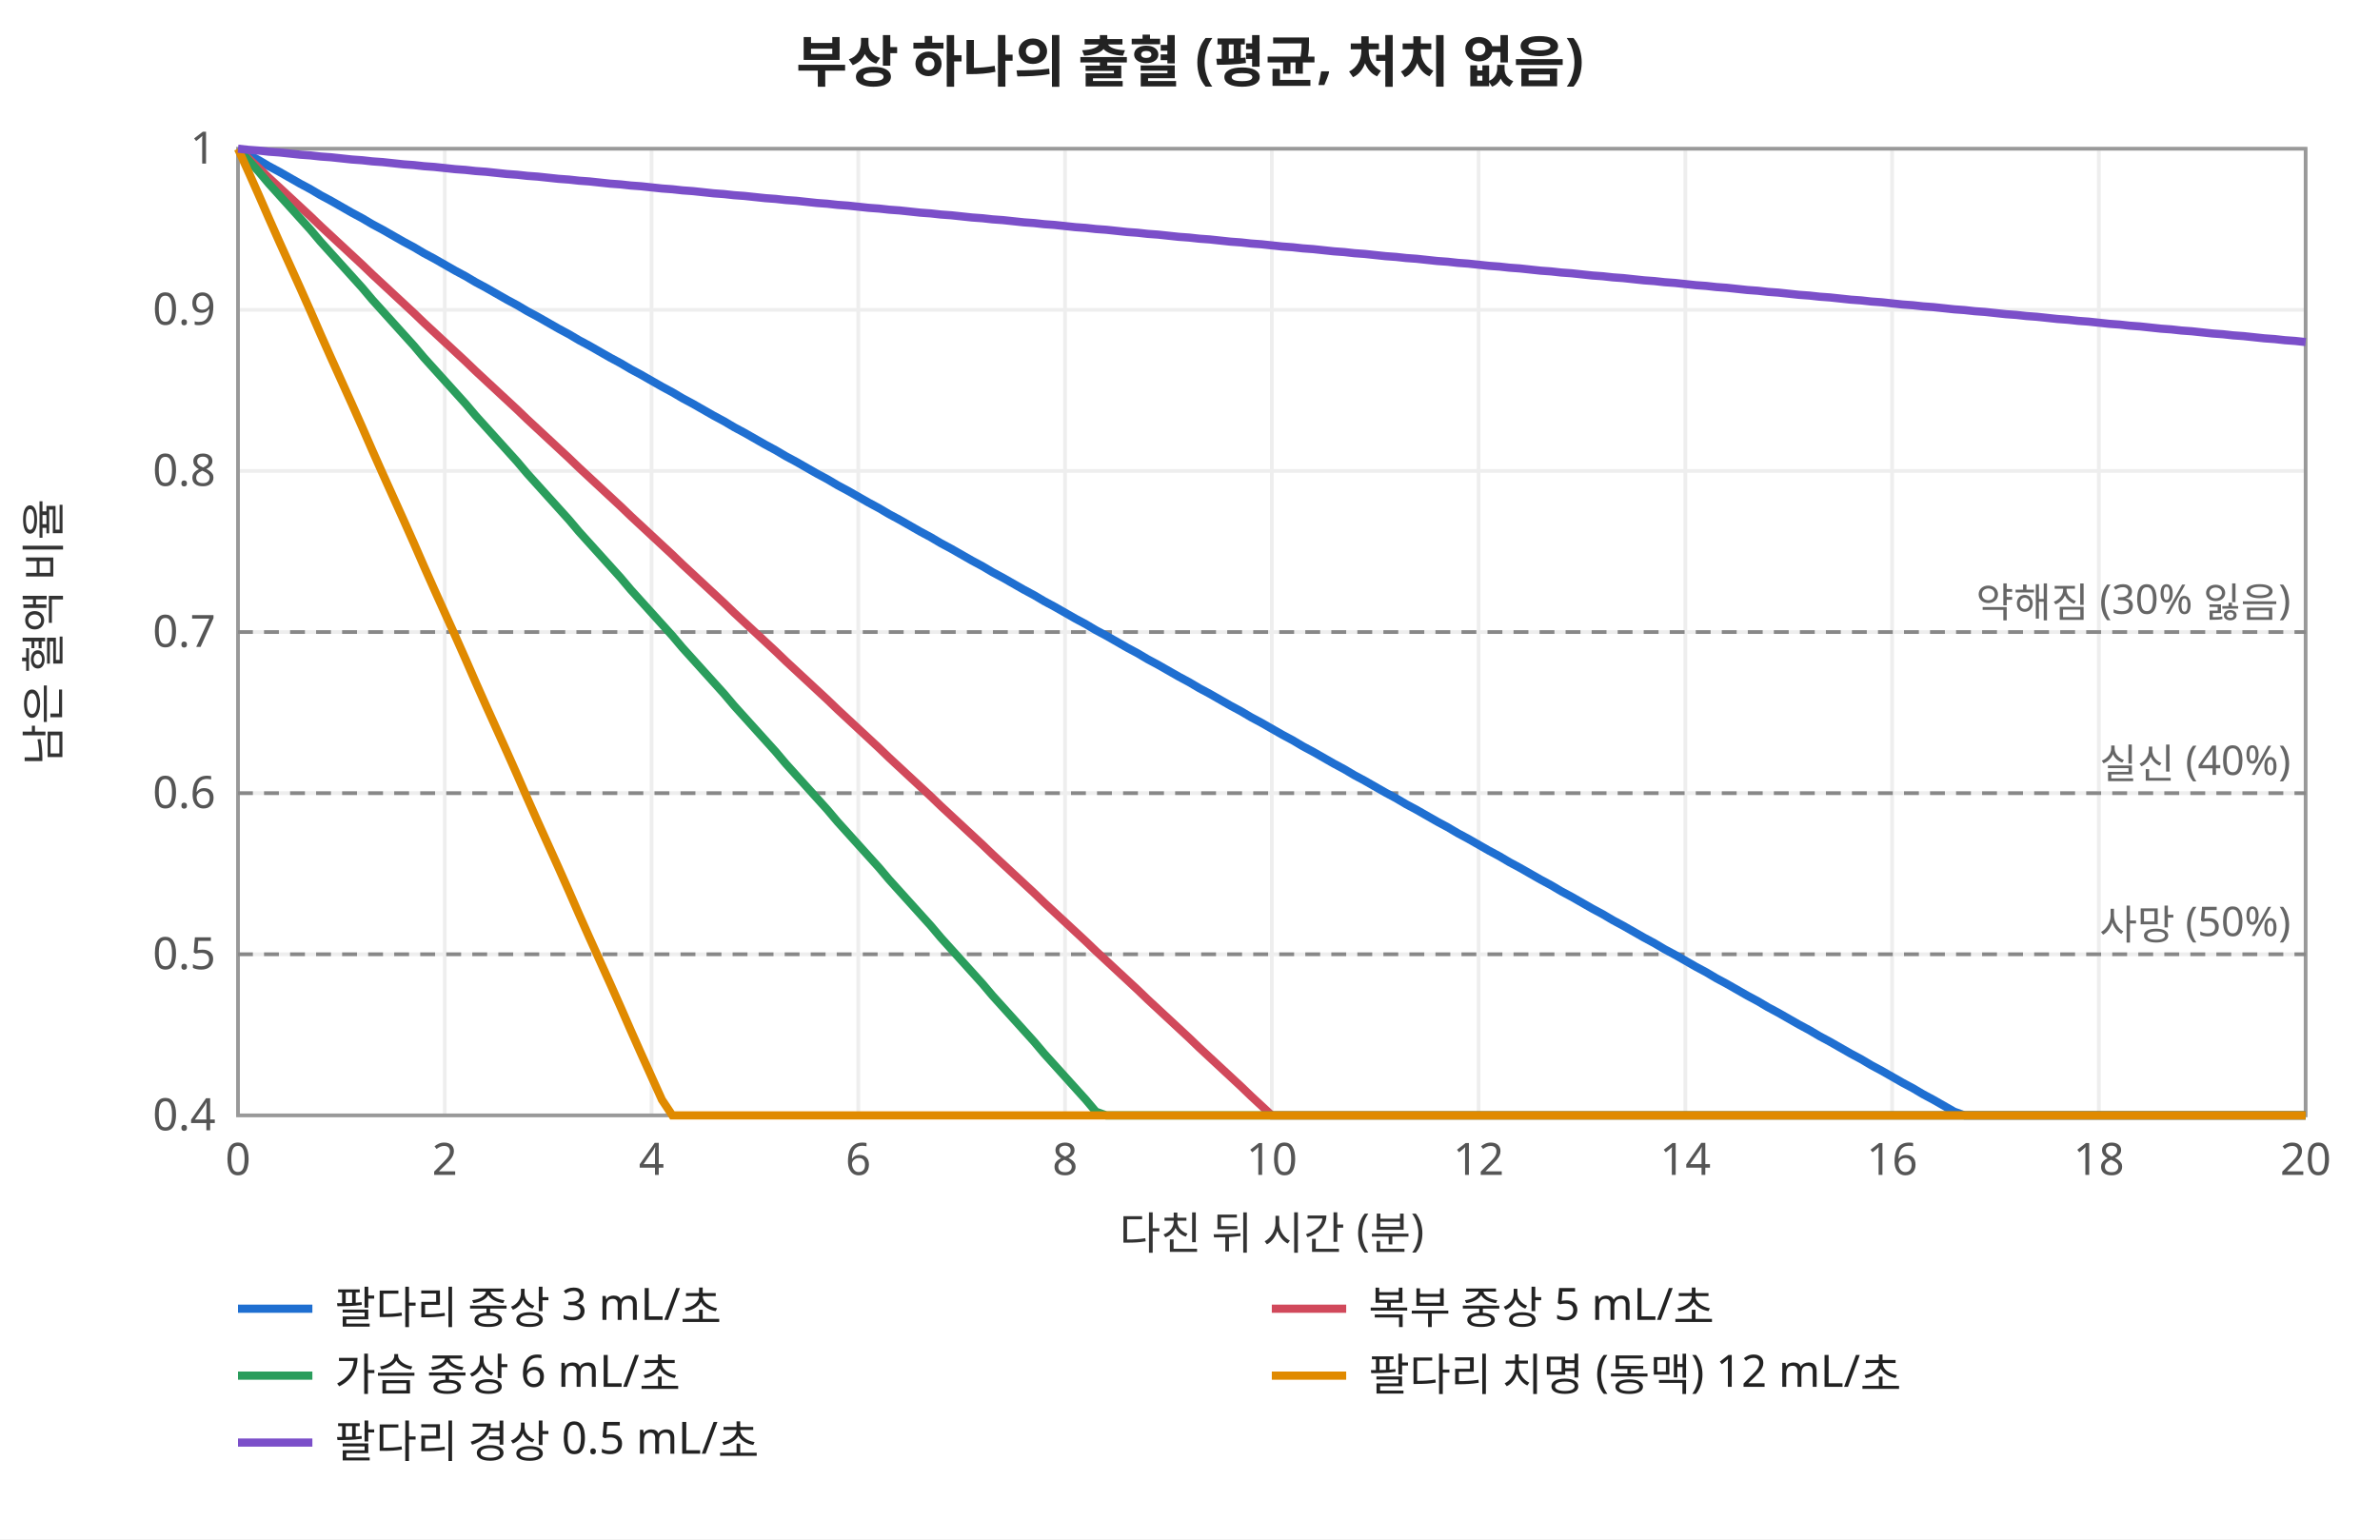
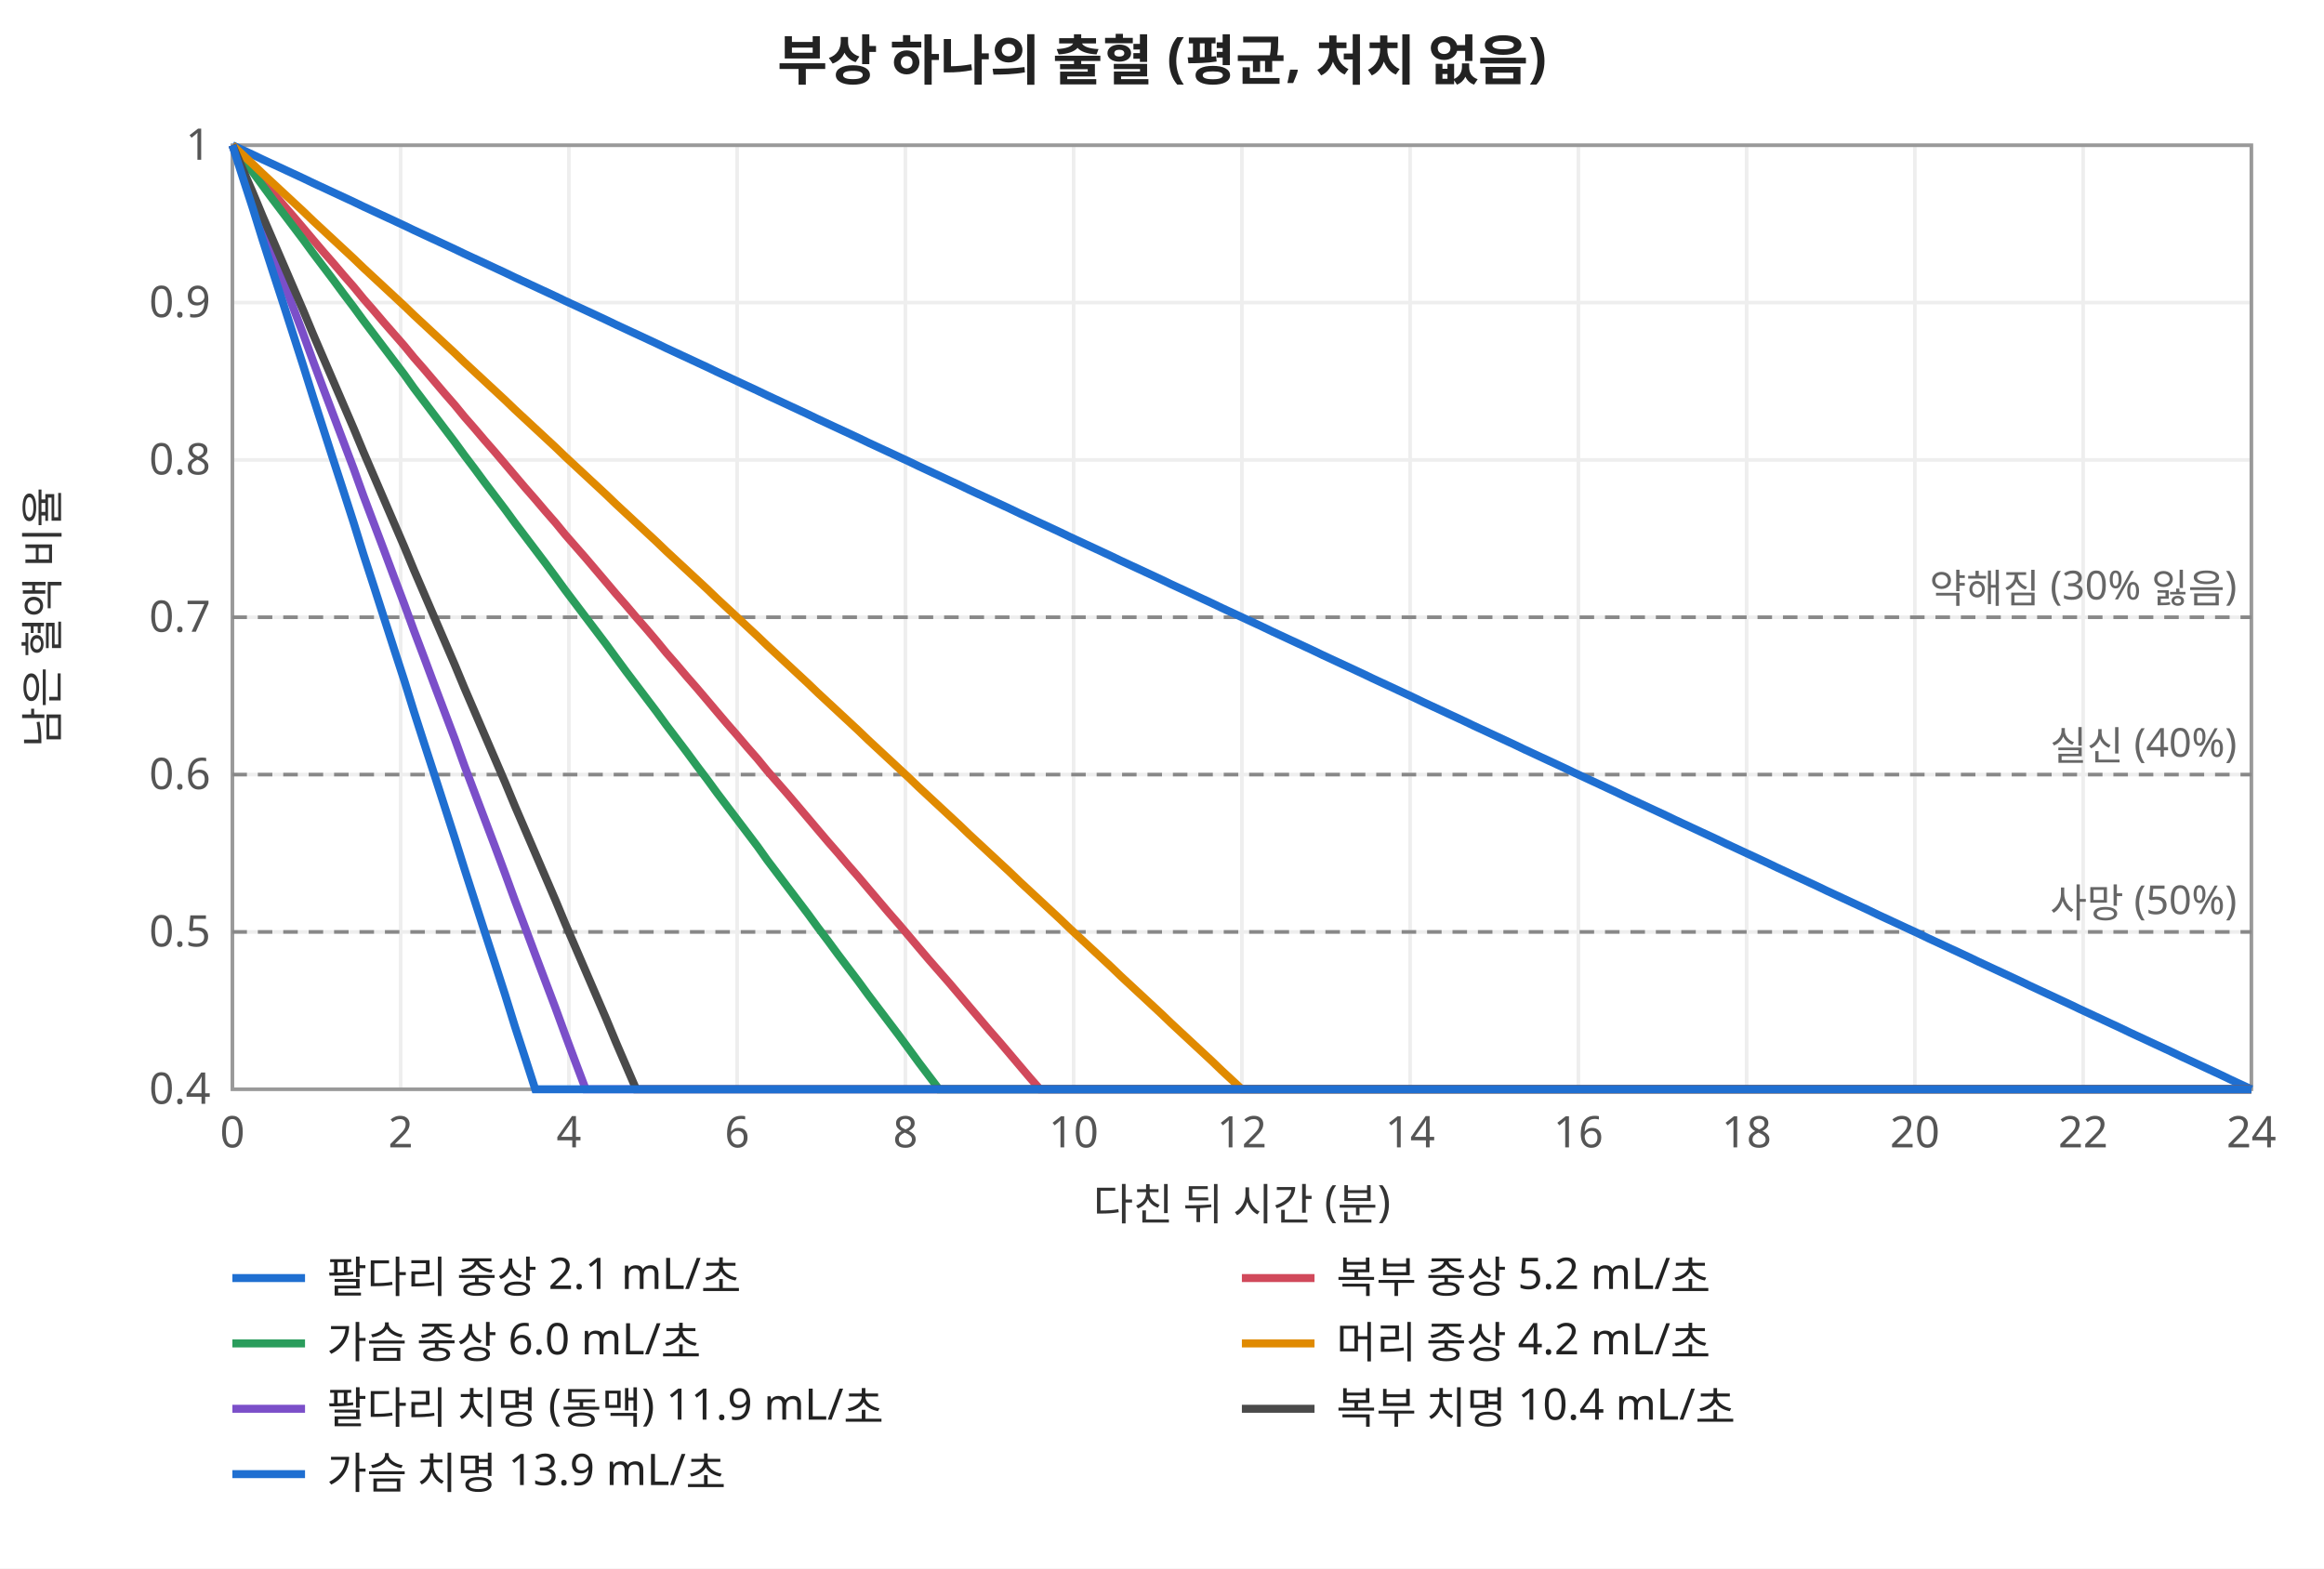
- <svg xmlns="http://www.w3.org/2000/svg" width="640" height="414" viewBox="0 0 640 414" font-family="'Noto Sans KR', 'Malgun Gothic', 'Apple SD Gothic Neo', sans-serif" font-size="12">
-   <rect width="640" height="414" fill="#fff" />
+ <svg xmlns="http://www.w3.org/2000/svg" width="640" height="432" viewBox="0 0 640 432" font-family="'Noto Sans KR', 'Malgun Gothic', 'Apple SD Gothic Neo', sans-serif" font-size="12">
+   <rect width="640" height="432" fill="#fff" />
  <text x="320" y="22" text-anchor="middle" font-size="15" font-weight="bold" fill="#222">부상 하나의 출혈 (평균, 처치 없음)</text>
  <line x1="64" x2="64" y1="40" y2="300" stroke="#eee" />
  <text x="64" y="316" text-anchor="middle" fill="#555">0</text>
-   <line x1="119.6" x2="119.6" y1="40" y2="300" stroke="#eee" />
-   <text x="119.6" y="316" text-anchor="middle" fill="#555">2</text>
-   <line x1="175.2" x2="175.2" y1="40" y2="300" stroke="#eee" />
-   <text x="175.2" y="316" text-anchor="middle" fill="#555">4</text>
-   <line x1="230.8" x2="230.8" y1="40" y2="300" stroke="#eee" />
-   <text x="230.8" y="316" text-anchor="middle" fill="#555">6</text>
-   <line x1="286.4" x2="286.4" y1="40" y2="300" stroke="#eee" />
-   <text x="286.4" y="316" text-anchor="middle" fill="#555">8</text>
+   <line x1="110.333" x2="110.333" y1="40" y2="300" stroke="#eee" />
+   <text x="110.333" y="316" text-anchor="middle" fill="#555">2</text>
+   <line x1="156.667" x2="156.667" y1="40" y2="300" stroke="#eee" />
+   <text x="156.667" y="316" text-anchor="middle" fill="#555">4</text>
+   <line x1="203" x2="203" y1="40" y2="300" stroke="#eee" />
+   <text x="203" y="316" text-anchor="middle" fill="#555">6</text>
+   <line x1="249.333" x2="249.333" y1="40" y2="300" stroke="#eee" />
+   <text x="249.333" y="316" text-anchor="middle" fill="#555">8</text>
+   <line x1="295.667" x2="295.667" y1="40" y2="300" stroke="#eee" />
+   <text x="295.667" y="316" text-anchor="middle" fill="#555">10</text>
  <line x1="342" x2="342" y1="40" y2="300" stroke="#eee" />
-   <text x="342" y="316" text-anchor="middle" fill="#555">10</text>
-   <line x1="397.6" x2="397.6" y1="40" y2="300" stroke="#eee" />
-   <text x="397.6" y="316" text-anchor="middle" fill="#555">12</text>
-   <line x1="453.2" x2="453.2" y1="40" y2="300" stroke="#eee" />
-   <text x="453.2" y="316" text-anchor="middle" fill="#555">14</text>
-   <line x1="508.8" x2="508.8" y1="40" y2="300" stroke="#eee" />
-   <text x="508.8" y="316" text-anchor="middle" fill="#555">16</text>
-   <line x1="564.4" x2="564.4" y1="40" y2="300" stroke="#eee" />
-   <text x="564.4" y="316" text-anchor="middle" fill="#555">18</text>
+   <text x="342" y="316" text-anchor="middle" fill="#555">12</text>
+   <line x1="388.333" x2="388.333" y1="40" y2="300" stroke="#eee" />
+   <text x="388.333" y="316" text-anchor="middle" fill="#555">14</text>
+   <line x1="434.667" x2="434.667" y1="40" y2="300" stroke="#eee" />
+   <text x="434.667" y="316" text-anchor="middle" fill="#555">16</text>
+   <line x1="481" x2="481" y1="40" y2="300" stroke="#eee" />
+   <text x="481" y="316" text-anchor="middle" fill="#555">18</text>
+   <line x1="527.333" x2="527.333" y1="40" y2="300" stroke="#eee" />
+   <text x="527.333" y="316" text-anchor="middle" fill="#555">20</text>
+   <line x1="573.667" x2="573.667" y1="40" y2="300" stroke="#eee" />
+   <text x="573.667" y="316" text-anchor="middle" fill="#555">22</text>
  <line x1="620" x2="620" y1="40" y2="300" stroke="#eee" />
-   <text x="620" y="316" text-anchor="middle" fill="#555">20</text>
+   <text x="620" y="316" text-anchor="middle" fill="#555">24</text>
  <line x1="64" x2="620" y1="300" y2="300" stroke="#eee" />
  <text x="58" y="304" text-anchor="end" fill="#555">0.4</text>
  <line x1="64" x2="620" y1="256.667" y2="256.667" stroke="#eee" />
  <text x="58" y="260.667" text-anchor="end" fill="#555">0.5</text>
  <line x1="64" x2="620" y1="213.333" y2="213.333" stroke="#eee" />
  <text x="58" y="217.333" text-anchor="end" fill="#555">0.6</text>
  <line x1="64" x2="620" y1="170" y2="170" stroke="#eee" />
  <text x="58" y="174" text-anchor="end" fill="#555">0.7</text>
  <line x1="64" x2="620" y1="126.667" y2="126.667" stroke="#eee" />
  <text x="58" y="130.667" text-anchor="end" fill="#555">0.8</text>
  <line x1="64" x2="620" y1="83.333" y2="83.333" stroke="#eee" />
  <text x="58" y="87.333" text-anchor="end" fill="#555">0.9</text>
  <line x1="64" x2="620" y1="40" y2="40" stroke="#eee" />
  <text x="58" y="44" text-anchor="end" fill="#555">1</text>
  <rect x="64" y="40" width="556" height="260" fill="none" stroke="#999" />
  <text x="342" y="336" text-anchor="middle" fill="#333">다친 뒤 시간 (분)</text>
  <text transform="translate(16 170) rotate(-90)" text-anchor="middle" fill="#333">남은 혈액 비율</text>
  <line x1="64" x2="620" y1="170" y2="170" stroke="#888" stroke-dasharray="4 3" />
  <text x="616" y="166" text-anchor="end" fill="#666" font-size="11">약해짐 (30% 잃음)</text>
  <line x1="64" x2="620" y1="213.333" y2="213.333" stroke="#888" stroke-dasharray="4 3" />
  <text x="616" y="209.333" text-anchor="end" fill="#666" font-size="11">실신 (40%)</text>
  <line x1="64" x2="620" y1="256.667" y2="256.667" stroke="#888" stroke-dasharray="4 3" />
  <text x="616" y="252.667" text-anchor="end" fill="#666" font-size="11">사망 (50%)</text>
-   <path d="M64.0,40.0L66.8,41.6L69.6,43.1L72.3,44.7L75.1,46.2L77.9,47.8L80.7,49.4L83.5,50.9L86.2,52.5L89.0,54.0L91.8,55.6L94.6,57.2L97.4,58.7L100.1,60.3L102.9,61.8L105.7,63.4L108.5,65.0L111.3,66.5L114.0,68.1L116.8,69.6L119.6,71.2L122.4,72.8L125.2,74.3L127.9,75.9L130.7,77.4L133.5,79.0L136.3,80.6L139.1,82.1L141.8,83.7L144.6,85.2L147.4,86.8L150.2,88.4L153.0,89.9L155.7,91.5L158.5,93.0L161.3,94.6L164.1,96.2L166.9,97.7L169.6,99.3L172.4,100.8L175.2,102.4L178.0,104.0L180.8,105.5L183.5,107.1L186.3,108.6L189.1,110.2L191.9,111.8L194.7,113.3L197.4,114.9L200.2,116.4L203.0,118.0L205.8,119.6L208.6,121.1L211.3,122.7L214.1,124.2L216.9,125.8L219.7,127.4L222.5,128.9L225.2,130.5L228.0,132.0L230.8,133.6L233.6,135.2L236.4,136.7L239.1,138.3L241.9,139.8L244.7,141.4L247.5,143.0L250.3,144.5L253.0,146.1L255.8,147.6L258.6,149.2L261.4,150.8L264.2,152.3L266.9,153.9L269.7,155.4L272.5,157.0L275.3,158.6L278.1,160.1L280.8,161.7L283.6,163.2L286.4,164.8L289.2,166.4L292.0,167.9L294.7,169.5L297.5,171.0L300.3,172.6L303.1,174.2L305.9,175.7L308.6,177.3L311.4,178.8L314.2,180.4L317.0,182.0L319.8,183.5L322.5,185.1L325.3,186.6L328.1,188.2L330.9,189.8L333.7,191.3L336.4,192.9L339.2,194.4L342.0,196.0L344.8,197.6L347.6,199.1L350.3,200.7L353.1,202.2L355.9,203.8L358.7,205.4L361.5,206.9L364.2,208.5L367.0,210.0L369.8,211.6L372.6,213.2L375.4,214.7L378.1,216.3L380.9,217.8L383.7,219.4L386.5,221.0L389.3,222.5L392.0,224.1L394.8,225.6L397.6,227.2L400.4,228.8L403.2,230.3L405.9,231.9L408.7,233.4L411.5,235.0L414.3,236.6L417.1,238.1L419.8,239.7L422.6,241.2L425.4,242.8L428.2,244.4L431.0,245.9L433.7,247.5L436.5,249.0L439.3,250.6L442.1,252.2L444.9,253.7L447.6,255.3L450.4,256.8L453.2,258.4L456.0,260.0L458.8,261.5L461.5,263.1L464.3,264.6L467.1,266.2L469.9,267.8L472.7,269.3L475.4,270.9L478.2,272.4L481.0,274.0L483.8,275.6L486.6,277.1L489.3,278.7L492.1,280.2L494.9,281.8L497.7,283.4L500.5,284.9L503.2,286.5L506.0,288.0L508.8,289.6L511.6,291.2L514.4,292.7L517.1,294.3L519.9,295.8L522.7,297.4L525.5,299.0L528.3,300.0L531.0,300.0L533.8,300.0L536.6,300.0L539.4,300.0L542.2,300.0L544.9,300.0L547.7,300.0L550.5,300.0L553.3,300.0L556.1,300.0L558.8,300.0L561.6,300.0L564.4,300.0L567.2,300.0L570.0,300.0L572.7,300.0L575.5,300.0L578.3,300.0L581.1,300.0L583.9,300.0L586.6,300.0L589.4,300.0L592.2,300.0L595.0,300.0L597.8,300.0L600.5,300.0L603.3,300.0L606.1,300.0L608.9,300.0L611.7,300.0L614.4,300.0L617.2,300.0L620.0,300.0" fill="none" stroke="#1f6fd1" stroke-width="2.2" />
+   <path d="M64.0,40.0L66.8,41.3L69.6,42.6L72.3,43.9L75.1,45.2L77.9,46.5L80.7,47.8L83.5,49.1L86.2,50.4L89.0,51.7L91.8,53.0L94.6,54.3L97.4,55.6L100.1,56.9L102.9,58.2L105.7,59.5L108.5,60.8L111.3,62.1L114.0,63.4L116.8,64.7L119.6,66.0L122.4,67.3L125.2,68.6L127.9,69.9L130.7,71.2L133.5,72.5L136.3,73.8L139.1,75.1L141.8,76.4L144.6,77.7L147.4,79.0L150.2,80.3L153.0,81.6L155.7,82.9L158.5,84.2L161.3,85.5L164.1,86.8L166.9,88.1L169.6,89.4L172.4,90.7L175.2,92.0L178.0,93.3L180.8,94.6L183.5,95.9L186.3,97.2L189.1,98.5L191.9,99.8L194.7,101.1L197.4,102.4L200.2,103.7L203.0,105.0L205.8,106.3L208.6,107.6L211.3,108.9L214.1,110.2L216.9,111.5L219.7,112.8L222.5,114.1L225.2,115.4L228.0,116.7L230.8,118.0L233.6,119.3L236.4,120.6L239.1,121.9L241.9,123.2L244.7,124.5L247.5,125.8L250.3,127.1L253.0,128.4L255.8,129.7L258.6,131.0L261.4,132.3L264.2,133.6L266.9,134.9L269.7,136.2L272.5,137.5L275.3,138.8L278.1,140.1L280.8,141.4L283.6,142.7L286.4,144.0L289.2,145.3L292.0,146.6L294.7,147.9L297.5,149.2L300.3,150.5L303.1,151.8L305.9,153.1L308.6,154.4L311.4,155.7L314.2,157.0L317.0,158.3L319.8,159.6L322.5,160.9L325.3,162.2L328.1,163.5L330.9,164.8L333.7,166.1L336.4,167.4L339.2,168.7L342.0,170.0L344.8,171.3L347.6,172.6L350.3,173.9L353.1,175.2L355.9,176.5L358.7,177.8L361.5,179.1L364.2,180.4L367.0,181.7L369.8,183.0L372.6,184.3L375.4,185.6L378.1,186.9L380.9,188.2L383.7,189.5L386.5,190.8L389.3,192.1L392.0,193.4L394.8,194.7L397.6,196.0L400.4,197.3L403.2,198.6L405.9,199.9L408.7,201.2L411.5,202.5L414.3,203.8L417.1,205.1L419.8,206.4L422.6,207.7L425.4,209.0L428.2,210.3L431.0,211.6L433.7,212.9L436.5,214.2L439.3,215.5L442.1,216.8L444.9,218.1L447.6,219.4L450.4,220.7L453.2,222.0L456.0,223.3L458.8,224.6L461.5,225.9L464.3,227.2L467.1,228.5L469.9,229.8L472.7,231.1L475.4,232.4L478.2,233.7L481.0,235.0L483.8,236.3L486.6,237.6L489.3,238.9L492.1,240.2L494.9,241.5L497.7,242.8L500.5,244.1L503.2,245.4L506.0,246.7L508.8,248.0L511.6,249.3L514.4,250.6L517.1,251.9L519.9,253.2L522.7,254.5L525.5,255.8L528.3,257.1L531.0,258.4L533.8,259.7L536.6,261.0L539.4,262.3L542.2,263.6L544.9,264.9L547.7,266.2L550.5,267.5L553.3,268.8L556.1,270.1L558.8,271.4L561.6,272.7L564.4,274.0L567.2,275.3L570.0,276.6L572.7,277.9L575.5,279.2L578.3,280.5L581.1,281.8L583.9,283.1L586.6,284.4L589.4,285.7L592.2,287.0L595.0,288.3L597.8,289.6L600.5,290.9L603.3,292.2L606.1,293.5L608.9,294.8L611.7,296.1L614.4,297.4L617.2,298.7L620.0,300.0" fill="none" stroke="#1f6fd1" stroke-width="2.2" />
  <line x1="64" x2="84" y1="352" y2="352" stroke="#1f6fd1" stroke-width="2.2" />
-   <text x="90" y="356" fill="#222">팔다리 중상 3 mL/초</text>
-   <path d="M64.0,40.0L66.8,42.6L69.6,45.2L72.3,47.8L75.1,50.4L77.9,53.0L80.7,55.6L83.5,58.2L86.2,60.8L89.0,63.4L91.8,66.0L94.6,68.6L97.4,71.2L100.1,73.8L102.9,76.4L105.7,79.0L108.5,81.6L111.3,84.2L114.0,86.8L116.8,89.4L119.6,92.0L122.4,94.6L125.2,97.2L127.9,99.8L130.7,102.4L133.5,105.0L136.3,107.6L139.1,110.2L141.8,112.8L144.6,115.4L147.4,118.0L150.2,120.6L153.0,123.2L155.7,125.8L158.5,128.4L161.3,131.0L164.1,133.6L166.9,136.2L169.6,138.8L172.4,141.4L175.2,144.0L178.0,146.6L180.8,149.2L183.5,151.8L186.3,154.4L189.1,157.0L191.9,159.6L194.7,162.2L197.4,164.8L200.2,167.4L203.0,170.0L205.8,172.6L208.6,175.2L211.3,177.8L214.1,180.4L216.9,183.0L219.7,185.6L222.5,188.2L225.2,190.8L228.0,193.4L230.8,196.0L233.6,198.6L236.4,201.2L239.1,203.8L241.9,206.4L244.7,209.0L247.5,211.6L250.3,214.2L253.0,216.8L255.8,219.4L258.6,222.0L261.4,224.6L264.2,227.2L266.9,229.8L269.7,232.4L272.5,235.0L275.3,237.6L278.1,240.2L280.8,242.8L283.6,245.4L286.4,248.0L289.2,250.6L292.0,253.2L294.7,255.8L297.5,258.4L300.3,261.0L303.1,263.6L305.9,266.2L308.6,268.8L311.4,271.4L314.2,274.0L317.0,276.6L319.8,279.2L322.5,281.8L325.3,284.4L328.1,287.0L330.9,289.6L333.7,292.2L336.4,294.8L339.2,297.4L342.0,300.0L344.8,300.0L347.6,300.0L350.3,300.0L353.1,300.0L355.9,300.0L358.7,300.0L361.5,300.0L364.2,300.0L367.0,300.0L369.8,300.0L372.6,300.0L375.4,300.0L378.1,300.0L380.9,300.0L383.7,300.0L386.5,300.0L389.3,300.0L392.0,300.0L394.8,300.0L397.6,300.0L400.4,300.0L403.2,300.0L405.9,300.0L408.7,300.0L411.5,300.0L414.3,300.0L417.1,300.0L419.8,300.0L422.6,300.0L425.4,300.0L428.2,300.0L431.0,300.0L433.7,300.0L436.5,300.0L439.3,300.0L442.1,300.0L444.9,300.0L447.6,300.0L450.4,300.0L453.2,300.0L456.0,300.0L458.8,300.0L461.5,300.0L464.3,300.0L467.1,300.0L469.9,300.0L472.7,300.0L475.4,300.0L478.2,300.0L481.0,300.0L483.8,300.0L486.6,300.0L489.3,300.0L492.1,300.0L494.9,300.0L497.7,300.0L500.5,300.0L503.2,300.0L506.0,300.0L508.8,300.0L511.6,300.0L514.4,300.0L517.1,300.0L519.9,300.0L522.7,300.0L525.5,300.0L528.3,300.0L531.0,300.0L533.8,300.0L536.6,300.0L539.4,300.0L542.2,300.0L544.9,300.0L547.7,300.0L550.5,300.0L553.3,300.0L556.1,300.0L558.8,300.0L561.6,300.0L564.4,300.0L567.2,300.0L570.0,300.0L572.7,300.0L575.5,300.0L578.3,300.0L581.1,300.0L583.9,300.0L586.6,300.0L589.4,300.0L592.2,300.0L595.0,300.0L597.8,300.0L600.5,300.0L603.3,300.0L606.1,300.0L608.9,300.0L611.7,300.0L614.4,300.0L617.2,300.0L620.0,300.0" fill="none" stroke="#d1495b" stroke-width="2.2" />
+   <text x="90" y="356" fill="#222">팔다리 중상 2.1 mL/초</text>
+   <path d="M64.0,40.0L66.8,43.3L69.6,46.5L72.3,49.8L75.1,53.0L77.9,56.3L80.7,59.5L83.5,62.8L86.2,66.0L89.0,69.3L91.8,72.5L94.6,75.8L97.4,79.0L100.1,82.3L102.9,85.5L105.7,88.8L108.5,92.0L111.3,95.2L114.0,98.5L116.8,101.7L119.6,105.0L122.4,108.3L125.2,111.5L127.9,114.8L130.7,118.0L133.5,121.3L136.3,124.5L139.1,127.8L141.8,131.0L144.6,134.3L147.4,137.5L150.2,140.8L153.0,144.0L155.7,147.3L158.5,150.5L161.3,153.7L164.1,157.0L166.9,160.3L169.6,163.5L172.4,166.7L175.2,170.0L178.0,173.2L180.8,176.5L183.5,179.8L186.3,183.0L189.1,186.3L191.9,189.5L194.7,192.8L197.4,196.0L200.2,199.3L203.0,202.5L205.8,205.8L208.6,209.0L211.3,212.3L214.1,215.5L216.9,218.7L219.7,222.0L222.5,225.3L225.2,228.5L228.0,231.8L230.8,235.0L233.6,238.3L236.4,241.5L239.1,244.7L241.9,248.0L244.7,251.3L247.5,254.5L250.3,257.8L253.0,261.0L255.8,264.3L258.6,267.5L261.4,270.7L264.2,274.0L266.9,277.2L269.7,280.5L272.5,283.8L275.3,287.0L278.1,290.3L280.8,293.5L283.6,296.8L286.4,300.0L289.2,300.0L292.0,300.0L294.7,300.0L297.5,300.0L300.3,300.0L303.1,300.0L305.9,300.0L308.6,300.0L311.4,300.0L314.2,300.0L317.0,300.0L319.8,300.0L322.5,300.0L325.3,300.0L328.1,300.0L330.9,300.0L333.7,300.0L336.4,300.0L339.2,300.0L342.0,300.0L344.8,300.0L347.6,300.0L350.3,300.0L353.1,300.0L355.9,300.0L358.7,300.0L361.5,300.0L364.2,300.0L367.0,300.0L369.8,300.0L372.6,300.0L375.4,300.0L378.1,300.0L380.9,300.0L383.7,300.0L386.5,300.0L389.3,300.0L392.0,300.0L394.8,300.0L397.6,300.0L400.4,300.0L403.2,300.0L405.9,300.0L408.7,300.0L411.5,300.0L414.3,300.0L417.1,300.0L419.8,300.0L422.6,300.0L425.4,300.0L428.2,300.0L431.0,300.0L433.7,300.0L436.5,300.0L439.3,300.0L442.1,300.0L444.9,300.0L447.6,300.0L450.4,300.0L453.2,300.0L456.0,300.0L458.8,300.0L461.5,300.0L464.3,300.0L467.1,300.0L469.9,300.0L472.7,300.0L475.4,300.0L478.2,300.0L481.0,300.0L483.8,300.0L486.6,300.0L489.3,300.0L492.1,300.0L494.9,300.0L497.7,300.0L500.5,300.0L503.2,300.0L506.0,300.0L508.8,300.0L511.6,300.0L514.4,300.0L517.1,300.0L519.9,300.0L522.7,300.0L525.5,300.0L528.3,300.0L531.0,300.0L533.8,300.0L536.6,300.0L539.4,300.0L542.2,300.0L544.9,300.0L547.7,300.0L550.5,300.0L553.3,300.0L556.1,300.0L558.8,300.0L561.6,300.0L564.4,300.0L567.2,300.0L570.0,300.0L572.7,300.0L575.5,300.0L578.3,300.0L581.1,300.0L583.9,300.0L586.6,300.0L589.4,300.0L592.2,300.0L595.0,300.0L597.8,300.0L600.5,300.0L603.3,300.0L606.1,300.0L608.9,300.0L611.7,300.0L614.4,300.0L617.2,300.0L620.0,300.0" fill="none" stroke="#d1495b" stroke-width="2.2" />
  <line x1="342" x2="362" y1="352" y2="352" stroke="#d1495b" stroke-width="2.2" />
-   <text x="368" y="356" fill="#222">복부 중상 5 mL/초</text>
-   <path d="M64.0,40.0L66.8,43.1L69.6,46.2L72.3,49.4L75.1,52.5L77.9,55.6L80.7,58.7L83.5,61.8L86.2,65.0L89.0,68.1L91.8,71.2L94.6,74.3L97.4,77.4L100.1,80.6L102.9,83.7L105.7,86.8L108.5,89.9L111.3,93.0L114.0,96.2L116.8,99.3L119.6,102.4L122.4,105.5L125.2,108.6L127.9,111.8L130.7,114.9L133.5,118.0L136.3,121.1L139.1,124.2L141.8,127.4L144.6,130.5L147.4,133.6L150.2,136.7L153.0,139.8L155.7,143.0L158.5,146.1L161.3,149.2L164.1,152.3L166.9,155.4L169.6,158.6L172.4,161.7L175.2,164.8L178.0,167.9L180.8,171.0L183.5,174.2L186.3,177.3L189.1,180.4L191.9,183.5L194.7,186.6L197.4,189.8L200.2,192.9L203.0,196.0L205.8,199.1L208.6,202.2L211.3,205.4L214.1,208.5L216.9,211.6L219.7,214.7L222.5,217.8L225.2,221.0L228.0,224.1L230.8,227.2L233.6,230.3L236.4,233.4L239.1,236.6L241.9,239.7L244.7,242.8L247.5,245.9L250.3,249.0L253.0,252.2L255.8,255.3L258.6,258.4L261.4,261.5L264.2,264.6L266.9,267.8L269.7,270.9L272.5,274.0L275.3,277.1L278.1,280.2L280.8,283.4L283.6,286.5L286.4,289.6L289.2,292.7L292.0,295.8L294.7,299.0L297.5,300.0L300.3,300.0L303.1,300.0L305.9,300.0L308.6,300.0L311.4,300.0L314.2,300.0L317.0,300.0L319.8,300.0L322.5,300.0L325.3,300.0L328.1,300.0L330.9,300.0L333.7,300.0L336.4,300.0L339.2,300.0L342.0,300.0L344.8,300.0L347.6,300.0L350.3,300.0L353.1,300.0L355.9,300.0L358.7,300.0L361.5,300.0L364.2,300.0L367.0,300.0L369.8,300.0L372.6,300.0L375.4,300.0L378.1,300.0L380.9,300.0L383.7,300.0L386.5,300.0L389.3,300.0L392.0,300.0L394.8,300.0L397.6,300.0L400.4,300.0L403.2,300.0L405.9,300.0L408.7,300.0L411.5,300.0L414.3,300.0L417.1,300.0L419.8,300.0L422.6,300.0L425.4,300.0L428.2,300.0L431.0,300.0L433.7,300.0L436.5,300.0L439.3,300.0L442.1,300.0L444.9,300.0L447.6,300.0L450.4,300.0L453.2,300.0L456.0,300.0L458.8,300.0L461.5,300.0L464.3,300.0L467.1,300.0L469.9,300.0L472.7,300.0L475.4,300.0L478.2,300.0L481.0,300.0L483.8,300.0L486.6,300.0L489.3,300.0L492.1,300.0L494.9,300.0L497.7,300.0L500.5,300.0L503.2,300.0L506.0,300.0L508.8,300.0L511.6,300.0L514.4,300.0L517.1,300.0L519.9,300.0L522.7,300.0L525.5,300.0L528.3,300.0L531.0,300.0L533.8,300.0L536.6,300.0L539.4,300.0L542.2,300.0L544.9,300.0L547.7,300.0L550.5,300.0L553.3,300.0L556.1,300.0L558.8,300.0L561.6,300.0L564.4,300.0L567.2,300.0L570.0,300.0L572.7,300.0L575.5,300.0L578.3,300.0L581.1,300.0L583.9,300.0L586.6,300.0L589.4,300.0L592.2,300.0L595.0,300.0L597.8,300.0L600.5,300.0L603.3,300.0L606.1,300.0L608.9,300.0L611.7,300.0L614.4,300.0L617.2,300.0L620.0,300.0" fill="none" stroke="#2a9d5c" stroke-width="2.2" />
+   <text x="368" y="356" fill="#222">복부 중상 5.2 mL/초</text>
+   <path d="M64.0,40.0L66.8,43.7L69.6,47.4L72.3,51.1L75.1,54.9L77.9,58.6L80.7,62.3L83.5,66.0L86.2,69.7L89.0,73.4L91.8,77.1L94.6,80.9L97.4,84.6L100.1,88.3L102.9,92.0L105.7,95.7L108.5,99.4L111.3,103.1L114.0,106.9L116.8,110.6L119.6,114.3L122.4,118.0L125.2,121.7L127.9,125.4L130.7,129.1L133.5,132.9L136.3,136.6L139.1,140.3L141.8,144.0L144.6,147.7L147.4,151.4L150.2,155.1L153.0,158.9L155.7,162.6L158.5,166.3L161.3,170.0L164.1,173.7L166.9,177.4L169.6,181.1L172.4,184.9L175.2,188.6L178.0,192.3L180.8,196.0L183.5,199.7L186.3,203.4L189.1,207.1L191.9,210.9L194.7,214.6L197.4,218.3L200.2,222.0L203.0,225.7L205.8,229.4L208.6,233.1L211.3,236.9L214.1,240.6L216.9,244.3L219.7,248.0L222.5,251.7L225.2,255.4L228.0,259.1L230.8,262.9L233.6,266.6L236.4,270.3L239.1,274.0L241.9,277.7L244.7,281.4L247.5,285.1L250.3,288.9L253.0,292.6L255.8,296.3L258.6,300.0L261.4,300.0L264.2,300.0L266.9,300.0L269.7,300.0L272.5,300.0L275.3,300.0L278.1,300.0L280.8,300.0L283.6,300.0L286.4,300.0L289.2,300.0L292.0,300.0L294.7,300.0L297.5,300.0L300.3,300.0L303.1,300.0L305.9,300.0L308.6,300.0L311.4,300.0L314.2,300.0L317.0,300.0L319.8,300.0L322.5,300.0L325.3,300.0L328.1,300.0L330.9,300.0L333.7,300.0L336.4,300.0L339.2,300.0L342.0,300.0L344.8,300.0L347.6,300.0L350.3,300.0L353.1,300.0L355.9,300.0L358.7,300.0L361.5,300.0L364.2,300.0L367.0,300.0L369.8,300.0L372.6,300.0L375.4,300.0L378.1,300.0L380.9,300.0L383.7,300.0L386.5,300.0L389.3,300.0L392.0,300.0L394.8,300.0L397.6,300.0L400.4,300.0L403.2,300.0L405.9,300.0L408.7,300.0L411.5,300.0L414.3,300.0L417.1,300.0L419.8,300.0L422.6,300.0L425.4,300.0L428.2,300.0L431.0,300.0L433.7,300.0L436.5,300.0L439.3,300.0L442.1,300.0L444.9,300.0L447.6,300.0L450.4,300.0L453.2,300.0L456.0,300.0L458.8,300.0L461.5,300.0L464.3,300.0L467.1,300.0L469.9,300.0L472.7,300.0L475.4,300.0L478.2,300.0L481.0,300.0L483.8,300.0L486.6,300.0L489.3,300.0L492.1,300.0L494.9,300.0L497.7,300.0L500.5,300.0L503.2,300.0L506.0,300.0L508.8,300.0L511.6,300.0L514.4,300.0L517.1,300.0L519.9,300.0L522.7,300.0L525.5,300.0L528.3,300.0L531.0,300.0L533.8,300.0L536.6,300.0L539.4,300.0L542.2,300.0L544.9,300.0L547.7,300.0L550.5,300.0L553.3,300.0L556.1,300.0L558.8,300.0L561.6,300.0L564.4,300.0L567.2,300.0L570.0,300.0L572.7,300.0L575.5,300.0L578.3,300.0L581.1,300.0L583.9,300.0L586.6,300.0L589.4,300.0L592.2,300.0L595.0,300.0L597.8,300.0L600.5,300.0L603.3,300.0L606.1,300.0L608.9,300.0L611.7,300.0L614.4,300.0L617.2,300.0L620.0,300.0" fill="none" stroke="#2a9d5c" stroke-width="2.2" />
  <line x1="64" x2="84" y1="370" y2="370" stroke="#2a9d5c" stroke-width="2.2" />
-   <text x="90" y="374" fill="#222">가슴 중상 6 mL/초</text>
-   <path d="M64.0,40.0L66.8,46.2L69.6,52.5L72.3,58.7L75.1,65.0L77.9,71.2L80.7,77.4L83.5,83.7L86.2,89.9L89.0,96.2L91.8,102.4L94.6,108.6L97.4,114.9L100.1,121.1L102.9,127.4L105.7,133.6L108.5,139.8L111.3,146.1L114.0,152.3L116.8,158.6L119.6,164.8L122.4,171.0L125.2,177.3L127.9,183.5L130.7,189.8L133.5,196.0L136.3,202.2L139.1,208.5L141.8,214.7L144.6,221.0L147.4,227.2L150.2,233.4L153.0,239.7L155.7,245.9L158.5,252.2L161.3,258.4L164.1,264.6L166.9,270.9L169.6,277.1L172.4,283.4L175.2,289.6L178.0,295.8L180.8,300.0L183.5,300.0L186.3,300.0L189.1,300.0L191.9,300.0L194.7,300.0L197.4,300.0L200.2,300.0L203.0,300.0L205.8,300.0L208.6,300.0L211.3,300.0L214.1,300.0L216.9,300.0L219.7,300.0L222.5,300.0L225.2,300.0L228.0,300.0L230.8,300.0L233.6,300.0L236.4,300.0L239.1,300.0L241.9,300.0L244.7,300.0L247.5,300.0L250.3,300.0L253.0,300.0L255.8,300.0L258.6,300.0L261.4,300.0L264.2,300.0L266.9,300.0L269.7,300.0L272.5,300.0L275.3,300.0L278.1,300.0L280.8,300.0L283.6,300.0L286.4,300.0L289.2,300.0L292.0,300.0L294.7,300.0L297.5,300.0L300.3,300.0L303.1,300.0L305.9,300.0L308.6,300.0L311.4,300.0L314.2,300.0L317.0,300.0L319.8,300.0L322.5,300.0L325.3,300.0L328.1,300.0L330.9,300.0L333.7,300.0L336.4,300.0L339.2,300.0L342.0,300.0L344.8,300.0L347.6,300.0L350.3,300.0L353.1,300.0L355.9,300.0L358.7,300.0L361.5,300.0L364.2,300.0L367.0,300.0L369.8,300.0L372.6,300.0L375.4,300.0L378.1,300.0L380.9,300.0L383.7,300.0L386.5,300.0L389.3,300.0L392.0,300.0L394.8,300.0L397.6,300.0L400.4,300.0L403.2,300.0L405.9,300.0L408.7,300.0L411.5,300.0L414.3,300.0L417.1,300.0L419.8,300.0L422.6,300.0L425.4,300.0L428.2,300.0L431.0,300.0L433.7,300.0L436.5,300.0L439.3,300.0L442.1,300.0L444.9,300.0L447.6,300.0L450.4,300.0L453.2,300.0L456.0,300.0L458.8,300.0L461.5,300.0L464.3,300.0L467.1,300.0L469.9,300.0L472.7,300.0L475.4,300.0L478.2,300.0L481.0,300.0L483.8,300.0L486.6,300.0L489.3,300.0L492.1,300.0L494.9,300.0L497.7,300.0L500.5,300.0L503.2,300.0L506.0,300.0L508.8,300.0L511.6,300.0L514.4,300.0L517.1,300.0L519.9,300.0L522.7,300.0L525.5,300.0L528.3,300.0L531.0,300.0L533.8,300.0L536.6,300.0L539.4,300.0L542.2,300.0L544.9,300.0L547.7,300.0L550.5,300.0L553.3,300.0L556.1,300.0L558.8,300.0L561.6,300.0L564.4,300.0L567.2,300.0L570.0,300.0L572.7,300.0L575.5,300.0L578.3,300.0L581.1,300.0L583.9,300.0L586.6,300.0L589.4,300.0L592.2,300.0L595.0,300.0L597.8,300.0L600.5,300.0L603.3,300.0L606.1,300.0L608.9,300.0L611.7,300.0L614.4,300.0L617.2,300.0L620.0,300.0" fill="none" stroke="#e08a00" stroke-width="2.2" />
+   <text x="90" y="374" fill="#222">가슴 중상 6.0 mL/초</text>
+   <path d="M64.0,40.0L66.8,42.6L69.6,45.2L72.3,47.8L75.1,50.4L77.9,53.0L80.7,55.6L83.5,58.2L86.2,60.8L89.0,63.4L91.8,66.0L94.6,68.6L97.4,71.2L100.1,73.8L102.9,76.4L105.7,79.0L108.5,81.6L111.3,84.2L114.0,86.8L116.8,89.4L119.6,92.0L122.4,94.6L125.2,97.2L127.9,99.8L130.7,102.4L133.5,105.0L136.3,107.6L139.1,110.2L141.8,112.8L144.6,115.4L147.4,118.0L150.2,120.6L153.0,123.2L155.7,125.8L158.5,128.4L161.3,131.0L164.1,133.6L166.9,136.2L169.6,138.8L172.4,141.4L175.2,144.0L178.0,146.6L180.8,149.2L183.5,151.8L186.3,154.4L189.1,157.0L191.9,159.6L194.7,162.2L197.4,164.8L200.2,167.4L203.0,170.0L205.8,172.6L208.6,175.2L211.3,177.8L214.1,180.4L216.9,183.0L219.7,185.6L222.5,188.2L225.2,190.8L228.0,193.4L230.8,196.0L233.6,198.6L236.4,201.2L239.1,203.8L241.9,206.4L244.7,209.0L247.5,211.6L250.3,214.2L253.0,216.8L255.8,219.4L258.6,222.0L261.4,224.6L264.2,227.2L266.9,229.8L269.7,232.4L272.5,235.0L275.3,237.6L278.1,240.2L280.8,242.8L283.6,245.4L286.4,248.0L289.2,250.6L292.0,253.2L294.7,255.8L297.5,258.4L300.3,261.0L303.1,263.6L305.9,266.2L308.6,268.8L311.4,271.4L314.2,274.0L317.0,276.6L319.8,279.2L322.5,281.8L325.3,284.4L328.1,287.0L330.9,289.6L333.7,292.2L336.4,294.8L339.2,297.4L342.0,300.0L344.8,300.0L347.6,300.0L350.3,300.0L353.1,300.0L355.9,300.0L358.7,300.0L361.5,300.0L364.2,300.0L367.0,300.0L369.8,300.0L372.6,300.0L375.4,300.0L378.1,300.0L380.9,300.0L383.7,300.0L386.5,300.0L389.3,300.0L392.0,300.0L394.8,300.0L397.6,300.0L400.4,300.0L403.2,300.0L405.9,300.0L408.7,300.0L411.5,300.0L414.3,300.0L417.1,300.0L419.8,300.0L422.6,300.0L425.4,300.0L428.2,300.0L431.0,300.0L433.7,300.0L436.5,300.0L439.3,300.0L442.1,300.0L444.9,300.0L447.6,300.0L450.4,300.0L453.2,300.0L456.0,300.0L458.8,300.0L461.5,300.0L464.3,300.0L467.1,300.0L469.9,300.0L472.7,300.0L475.4,300.0L478.2,300.0L481.0,300.0L483.8,300.0L486.6,300.0L489.3,300.0L492.1,300.0L494.9,300.0L497.7,300.0L500.5,300.0L503.2,300.0L506.0,300.0L508.8,300.0L511.6,300.0L514.4,300.0L517.1,300.0L519.9,300.0L522.7,300.0L525.5,300.0L528.3,300.0L531.0,300.0L533.8,300.0L536.6,300.0L539.4,300.0L542.2,300.0L544.9,300.0L547.7,300.0L550.5,300.0L553.3,300.0L556.1,300.0L558.8,300.0L561.6,300.0L564.4,300.0L567.2,300.0L570.0,300.0L572.7,300.0L575.5,300.0L578.3,300.0L581.1,300.0L583.9,300.0L586.6,300.0L589.4,300.0L592.2,300.0L595.0,300.0L597.8,300.0L600.5,300.0L603.3,300.0L606.1,300.0L608.9,300.0L611.7,300.0L614.4,300.0L617.2,300.0L620.0,300.0" fill="none" stroke="#e08a00" stroke-width="2.2" />
  <line x1="342" x2="362" y1="370" y2="370" stroke="#e08a00" stroke-width="2.2" />
-   <text x="368" y="374" fill="#222">팔다리 치명 (동맥) 12 mL/초</text>
-   <path d="M64.0,40.0L66.8,40.3L69.6,40.5L72.3,40.8L75.1,41.0L77.9,41.3L80.7,41.6L83.5,41.8L86.2,42.1L89.0,42.3L91.8,42.6L94.6,42.9L97.4,43.1L100.1,43.4L102.9,43.6L105.7,43.9L108.5,44.2L111.3,44.4L114.0,44.7L116.8,44.9L119.6,45.2L122.4,45.5L125.2,45.7L127.9,46.0L130.7,46.2L133.5,46.5L136.3,46.8L139.1,47.0L141.8,47.3L144.6,47.5L147.4,47.8L150.2,48.1L153.0,48.3L155.7,48.6L158.5,48.8L161.3,49.1L164.1,49.4L166.9,49.6L169.6,49.9L172.4,50.1L175.2,50.4L178.0,50.7L180.8,50.9L183.5,51.2L186.3,51.4L189.1,51.7L191.9,52.0L194.7,52.2L197.4,52.5L200.2,52.7L203.0,53.0L205.8,53.3L208.6,53.5L211.3,53.8L214.1,54.0L216.9,54.3L219.7,54.6L222.5,54.8L225.2,55.1L228.0,55.3L230.8,55.6L233.6,55.9L236.4,56.1L239.1,56.4L241.9,56.6L244.7,56.9L247.5,57.2L250.3,57.4L253.0,57.7L255.8,57.9L258.6,58.2L261.4,58.5L264.2,58.7L266.9,59.0L269.7,59.2L272.5,59.5L275.3,59.8L278.1,60.0L280.8,60.3L283.6,60.5L286.4,60.8L289.2,61.1L292.0,61.3L294.7,61.6L297.5,61.8L300.3,62.1L303.1,62.4L305.9,62.6L308.6,62.9L311.4,63.1L314.2,63.4L317.0,63.7L319.8,63.9L322.5,64.2L325.3,64.4L328.1,64.7L330.9,65.0L333.7,65.2L336.4,65.5L339.2,65.7L342.0,66.0L344.8,66.3L347.6,66.5L350.3,66.8L353.1,67.0L355.9,67.3L358.7,67.6L361.5,67.8L364.2,68.1L367.0,68.3L369.8,68.6L372.6,68.9L375.4,69.1L378.1,69.4L380.9,69.6L383.7,69.9L386.5,70.2L389.3,70.4L392.0,70.7L394.8,70.9L397.6,71.2L400.4,71.5L403.2,71.7L405.9,72.0L408.7,72.2L411.5,72.5L414.3,72.8L417.1,73.0L419.8,73.3L422.6,73.5L425.4,73.8L428.2,74.1L431.0,74.3L433.7,74.6L436.5,74.8L439.3,75.1L442.1,75.4L444.9,75.6L447.6,75.9L450.4,76.1L453.2,76.4L456.0,76.7L458.8,76.9L461.5,77.2L464.3,77.4L467.1,77.7L469.9,78.0L472.7,78.2L475.4,78.5L478.2,78.7L481.0,79.0L483.8,79.3L486.6,79.5L489.3,79.8L492.1,80.0L494.9,80.3L497.7,80.6L500.5,80.8L503.2,81.1L506.0,81.3L508.8,81.6L511.6,81.9L514.4,82.1L517.1,82.4L519.9,82.6L522.7,82.9L525.5,83.2L528.3,83.4L531.0,83.7L533.8,83.9L536.6,84.2L539.4,84.5L542.2,84.7L544.9,85.0L547.7,85.2L550.5,85.5L553.3,85.8L556.1,86.0L558.8,86.3L561.6,86.5L564.4,86.8L567.2,87.1L570.0,87.3L572.7,87.6L575.5,87.8L578.3,88.1L581.1,88.4L583.9,88.6L586.6,88.9L589.4,89.1L592.2,89.4L595.0,89.7L597.8,89.9L600.5,90.2L603.3,90.4L606.1,90.7L608.9,91.0L611.7,91.2L614.4,91.5L617.2,91.7L620.0,92.0" fill="none" stroke="#7b4fc9" stroke-width="2.2" />
+   <text x="368" y="374" fill="#222">머리 중상 4.2 mL/초</text>
+   <path d="M64.0,40.0L66.8,47.4L69.6,54.9L72.3,62.3L75.1,69.7L77.9,77.1L80.7,84.6L83.5,92.0L86.2,99.4L89.0,106.9L91.8,114.3L94.6,121.7L97.4,129.1L100.1,136.6L102.9,144.0L105.7,151.4L108.5,158.9L111.3,166.3L114.0,173.7L116.8,181.1L119.6,188.6L122.4,196.0L125.2,203.4L127.9,210.9L130.7,218.3L133.5,225.7L136.3,233.1L139.1,240.6L141.8,248.0L144.6,255.4L147.4,262.9L150.2,270.3L153.0,277.7L155.7,285.1L158.5,292.6L161.3,300.0L164.1,300.0L166.9,300.0L169.6,300.0L172.4,300.0L175.2,300.0L178.0,300.0L180.8,300.0L183.5,300.0L186.3,300.0L189.1,300.0L191.9,300.0L194.7,300.0L197.4,300.0L200.2,300.0L203.0,300.0L205.8,300.0L208.6,300.0L211.3,300.0L214.1,300.0L216.9,300.0L219.7,300.0L222.5,300.0L225.2,300.0L228.0,300.0L230.8,300.0L233.6,300.0L236.4,300.0L239.1,300.0L241.9,300.0L244.7,300.0L247.5,300.0L250.3,300.0L253.0,300.0L255.8,300.0L258.6,300.0L261.4,300.0L264.2,300.0L266.9,300.0L269.7,300.0L272.5,300.0L275.3,300.0L278.1,300.0L280.8,300.0L283.6,300.0L286.4,300.0L289.2,300.0L292.0,300.0L294.7,300.0L297.5,300.0L300.3,300.0L303.1,300.0L305.9,300.0L308.6,300.0L311.4,300.0L314.2,300.0L317.0,300.0L319.8,300.0L322.5,300.0L325.3,300.0L328.1,300.0L330.9,300.0L333.7,300.0L336.4,300.0L339.2,300.0L342.0,300.0L344.8,300.0L347.6,300.0L350.3,300.0L353.1,300.0L355.9,300.0L358.7,300.0L361.5,300.0L364.2,300.0L367.0,300.0L369.8,300.0L372.6,300.0L375.4,300.0L378.1,300.0L380.9,300.0L383.7,300.0L386.5,300.0L389.3,300.0L392.0,300.0L394.8,300.0L397.6,300.0L400.4,300.0L403.2,300.0L405.9,300.0L408.7,300.0L411.5,300.0L414.3,300.0L417.1,300.0L419.8,300.0L422.6,300.0L425.4,300.0L428.2,300.0L431.0,300.0L433.7,300.0L436.5,300.0L439.3,300.0L442.1,300.0L444.9,300.0L447.6,300.0L450.4,300.0L453.2,300.0L456.0,300.0L458.8,300.0L461.5,300.0L464.3,300.0L467.1,300.0L469.9,300.0L472.7,300.0L475.4,300.0L478.2,300.0L481.0,300.0L483.8,300.0L486.6,300.0L489.3,300.0L492.1,300.0L494.9,300.0L497.7,300.0L500.5,300.0L503.2,300.0L506.0,300.0L508.8,300.0L511.6,300.0L514.4,300.0L517.1,300.0L519.9,300.0L522.7,300.0L525.5,300.0L528.3,300.0L531.0,300.0L533.8,300.0L536.6,300.0L539.4,300.0L542.2,300.0L544.9,300.0L547.7,300.0L550.5,300.0L553.3,300.0L556.1,300.0L558.8,300.0L561.6,300.0L564.4,300.0L567.2,300.0L570.0,300.0L572.7,300.0L575.5,300.0L578.3,300.0L581.1,300.0L583.9,300.0L586.6,300.0L589.4,300.0L592.2,300.0L595.0,300.0L597.8,300.0L600.5,300.0L603.3,300.0L606.1,300.0L608.9,300.0L611.7,300.0L614.4,300.0L617.2,300.0L620.0,300.0" fill="none" stroke="#7b4fc9" stroke-width="2.2" />
  <line x1="64" x2="84" y1="388" y2="388" stroke="#7b4fc9" stroke-width="2.2" />
-   <text x="90" y="392" fill="#222">팔다리 경상 0.5 mL/초</text>
+   <text x="90" y="392" fill="#222">팔다리 치명 (동맥) 11.9 mL/초</text>
+   <path d="M64.0,40.0L66.8,46.5L69.6,53.0L72.3,59.5L75.1,66.0L77.9,72.5L80.7,79.0L83.5,85.5L86.2,92.0L89.0,98.5L91.8,105.0L94.6,111.5L97.4,118.0L100.1,124.5L102.9,131.0L105.7,137.5L108.5,144.0L111.3,150.5L114.0,157.0L116.8,163.5L119.6,170.0L122.4,176.5L125.2,183.0L127.9,189.5L130.7,196.0L133.5,202.5L136.3,209.0L139.1,215.5L141.8,222.0L144.6,228.5L147.4,235.0L150.2,241.5L153.0,248.0L155.7,254.5L158.5,261.0L161.3,267.5L164.1,274.0L166.9,280.5L169.6,287.0L172.4,293.5L175.2,300.0L178.0,300.0L180.8,300.0L183.5,300.0L186.3,300.0L189.1,300.0L191.9,300.0L194.7,300.0L197.4,300.0L200.2,300.0L203.0,300.0L205.8,300.0L208.6,300.0L211.3,300.0L214.1,300.0L216.9,300.0L219.7,300.0L222.5,300.0L225.2,300.0L228.0,300.0L230.8,300.0L233.6,300.0L236.4,300.0L239.1,300.0L241.9,300.0L244.7,300.0L247.5,300.0L250.3,300.0L253.0,300.0L255.8,300.0L258.6,300.0L261.4,300.0L264.2,300.0L266.9,300.0L269.7,300.0L272.5,300.0L275.3,300.0L278.1,300.0L280.8,300.0L283.6,300.0L286.4,300.0L289.2,300.0L292.0,300.0L294.7,300.0L297.5,300.0L300.3,300.0L303.1,300.0L305.9,300.0L308.6,300.0L311.4,300.0L314.2,300.0L317.0,300.0L319.8,300.0L322.5,300.0L325.3,300.0L328.1,300.0L330.9,300.0L333.7,300.0L336.4,300.0L339.2,300.0L342.0,300.0L344.8,300.0L347.6,300.0L350.3,300.0L353.1,300.0L355.9,300.0L358.7,300.0L361.5,300.0L364.2,300.0L367.0,300.0L369.8,300.0L372.6,300.0L375.4,300.0L378.1,300.0L380.9,300.0L383.7,300.0L386.5,300.0L389.3,300.0L392.0,300.0L394.8,300.0L397.6,300.0L400.4,300.0L403.2,300.0L405.9,300.0L408.7,300.0L411.5,300.0L414.3,300.0L417.1,300.0L419.8,300.0L422.6,300.0L425.4,300.0L428.2,300.0L431.0,300.0L433.7,300.0L436.5,300.0L439.3,300.0L442.1,300.0L444.9,300.0L447.6,300.0L450.4,300.0L453.2,300.0L456.0,300.0L458.8,300.0L461.5,300.0L464.3,300.0L467.1,300.0L469.9,300.0L472.7,300.0L475.4,300.0L478.2,300.0L481.0,300.0L483.8,300.0L486.6,300.0L489.3,300.0L492.1,300.0L494.9,300.0L497.7,300.0L500.5,300.0L503.2,300.0L506.0,300.0L508.8,300.0L511.6,300.0L514.4,300.0L517.1,300.0L519.9,300.0L522.7,300.0L525.5,300.0L528.3,300.0L531.0,300.0L533.8,300.0L536.6,300.0L539.4,300.0L542.2,300.0L544.9,300.0L547.7,300.0L550.5,300.0L553.3,300.0L556.1,300.0L558.8,300.0L561.6,300.0L564.4,300.0L567.2,300.0L570.0,300.0L572.7,300.0L575.5,300.0L578.3,300.0L581.1,300.0L583.9,300.0L586.6,300.0L589.4,300.0L592.2,300.0L595.0,300.0L597.8,300.0L600.5,300.0L603.3,300.0L606.1,300.0L608.9,300.0L611.7,300.0L614.4,300.0L617.2,300.0L620.0,300.0" fill="none" stroke="#4a4a4a" stroke-width="2.2" />
+   <line x1="342" x2="362" y1="388" y2="388" stroke="#4a4a4a" stroke-width="2.2" />
+   <text x="368" y="392" fill="#222">복부 치명 10.4 mL/초</text>
+   <path d="M64.0,40.0L66.8,48.7L69.6,57.3L72.3,66.0L75.1,74.7L77.9,83.3L80.7,92.0L83.5,100.7L86.2,109.3L89.0,118.0L91.8,126.7L94.6,135.3L97.4,144.0L100.1,152.7L102.9,161.3L105.7,170.0L108.5,178.7L111.3,187.3L114.0,196.0L116.8,204.7L119.6,213.3L122.4,222.0L125.2,230.7L127.9,239.3L130.7,248.0L133.5,256.7L136.3,265.3L139.1,274.0L141.8,282.7L144.6,291.3L147.4,300.0L150.2,300.0L153.0,300.0L155.7,300.0L158.5,300.0L161.3,300.0L164.1,300.0L166.9,300.0L169.6,300.0L172.4,300.0L175.2,300.0L178.0,300.0L180.8,300.0L183.5,300.0L186.3,300.0L189.1,300.0L191.9,300.0L194.7,300.0L197.4,300.0L200.2,300.0L203.0,300.0L205.8,300.0L208.6,300.0L211.3,300.0L214.1,300.0L216.9,300.0L219.7,300.0L222.5,300.0L225.2,300.0L228.0,300.0L230.8,300.0L233.6,300.0L236.4,300.0L239.1,300.0L241.9,300.0L244.7,300.0L247.5,300.0L250.3,300.0L253.0,300.0L255.8,300.0L258.6,300.0L261.4,300.0L264.2,300.0L266.9,300.0L269.7,300.0L272.5,300.0L275.3,300.0L278.1,300.0L280.8,300.0L283.6,300.0L286.4,300.0L289.2,300.0L292.0,300.0L294.7,300.0L297.5,300.0L300.3,300.0L303.1,300.0L305.9,300.0L308.6,300.0L311.4,300.0L314.2,300.0L317.0,300.0L319.8,300.0L322.5,300.0L325.3,300.0L328.1,300.0L330.9,300.0L333.7,300.0L336.4,300.0L339.2,300.0L342.0,300.0L344.8,300.0L347.6,300.0L350.3,300.0L353.1,300.0L355.9,300.0L358.7,300.0L361.5,300.0L364.2,300.0L367.0,300.0L369.8,300.0L372.6,300.0L375.4,300.0L378.1,300.0L380.9,300.0L383.7,300.0L386.5,300.0L389.3,300.0L392.0,300.0L394.8,300.0L397.6,300.0L400.4,300.0L403.2,300.0L405.9,300.0L408.7,300.0L411.5,300.0L414.3,300.0L417.1,300.0L419.8,300.0L422.6,300.0L425.4,300.0L428.2,300.0L431.0,300.0L433.7,300.0L436.5,300.0L439.3,300.0L442.1,300.0L444.9,300.0L447.6,300.0L450.4,300.0L453.2,300.0L456.0,300.0L458.8,300.0L461.5,300.0L464.3,300.0L467.1,300.0L469.9,300.0L472.7,300.0L475.4,300.0L478.2,300.0L481.0,300.0L483.8,300.0L486.6,300.0L489.3,300.0L492.1,300.0L494.9,300.0L497.7,300.0L500.5,300.0L503.2,300.0L506.0,300.0L508.8,300.0L511.6,300.0L514.4,300.0L517.1,300.0L519.9,300.0L522.7,300.0L525.5,300.0L528.3,300.0L531.0,300.0L533.8,300.0L536.6,300.0L539.4,300.0L542.2,300.0L544.9,300.0L547.7,300.0L550.5,300.0L553.3,300.0L556.1,300.0L558.8,300.0L561.6,300.0L564.4,300.0L567.2,300.0L570.0,300.0L572.7,300.0L575.5,300.0L578.3,300.0L581.1,300.0L583.9,300.0L586.6,300.0L589.4,300.0L592.2,300.0L595.0,300.0L597.8,300.0L600.5,300.0L603.3,300.0L606.1,300.0L608.9,300.0L611.7,300.0L614.4,300.0L617.2,300.0L620.0,300.0" fill="none" stroke="#1f6fd1" stroke-width="2.2" />
+   <line x1="64" x2="84" y1="406" y2="406" stroke="#1f6fd1" stroke-width="2.2" />
+   <text x="90" y="410" fill="#222">가슴 치명 13.9 mL/초</text>
</svg>
